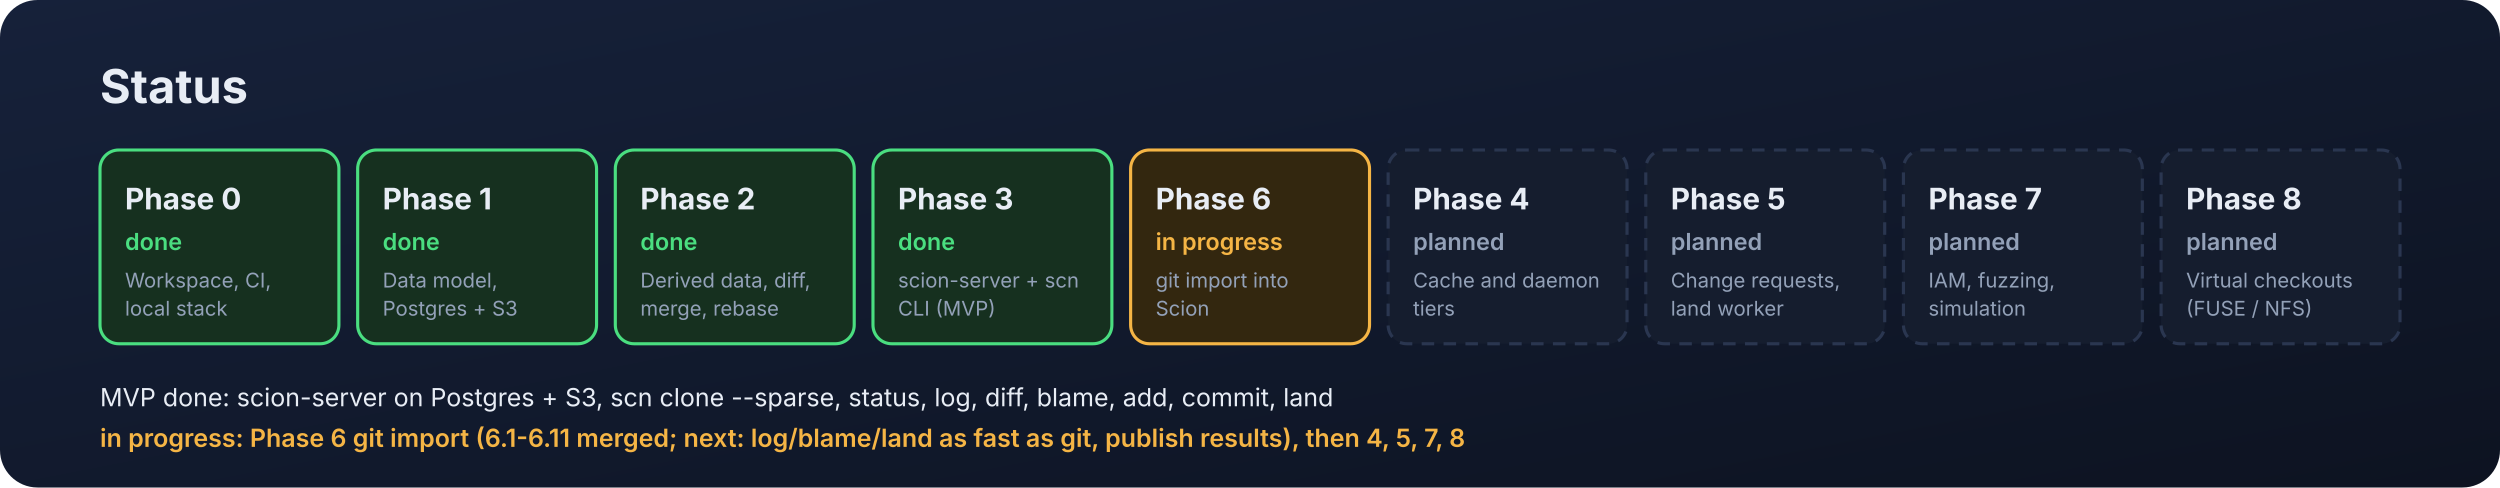
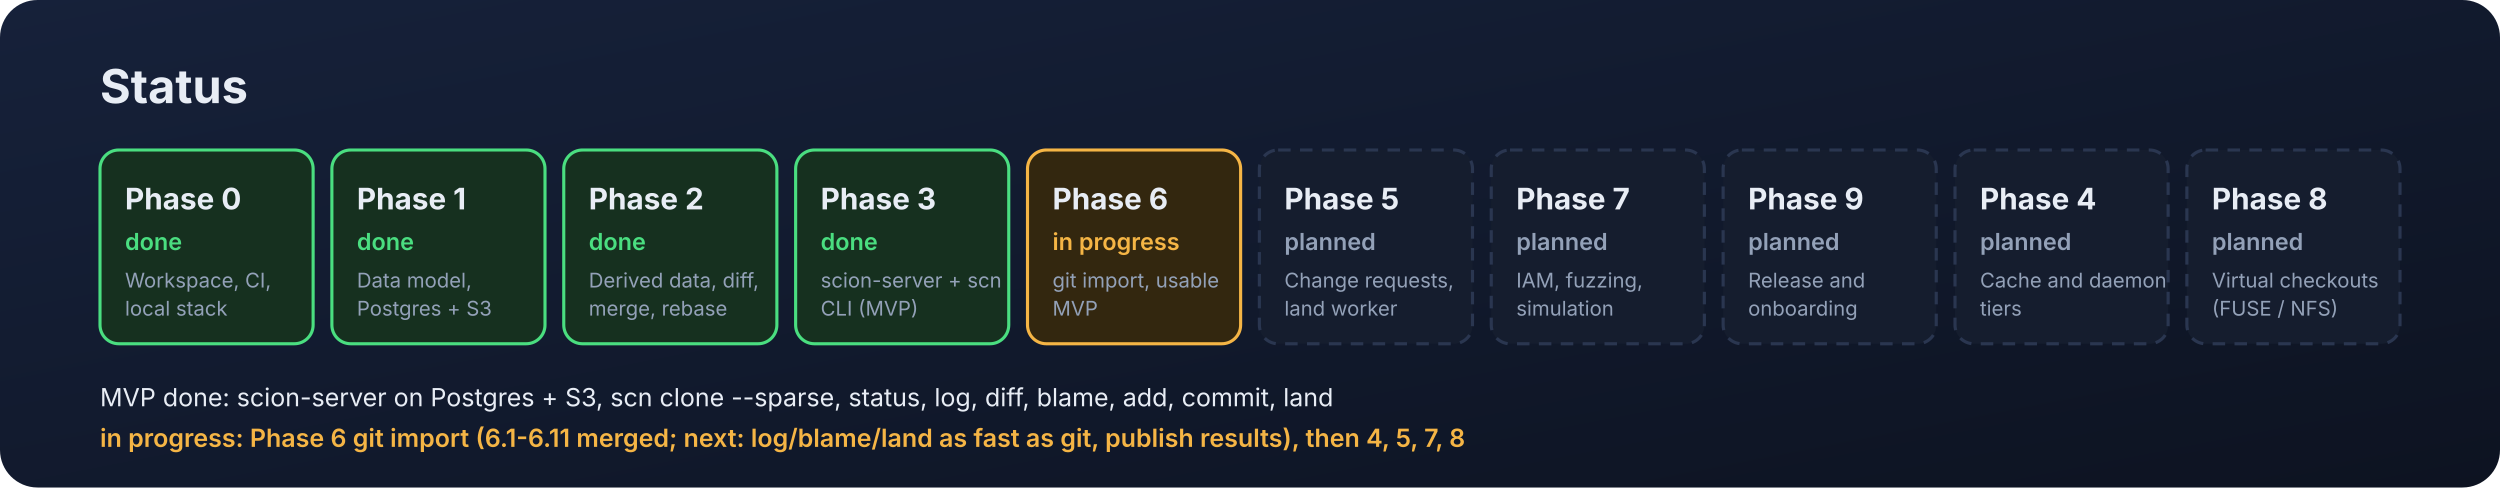
<svg xmlns="http://www.w3.org/2000/svg" width="1600" height="312" viewBox="0 0 1600 312" role="img" aria-label="Scion roadmap status by phase">
  <defs>
    <marker id="a-teal" viewBox="0 0 10 10" refX="9" refY="5" markerWidth="7" markerHeight="7" orient="auto-start-reverse">
      <path d="M0,0 L10,5 L0,10 z" fill="#2dd4bf" />
    </marker>
    <marker id="a-amber" viewBox="0 0 10 10" refX="9" refY="5" markerWidth="7" markerHeight="7" orient="auto-start-reverse">
      <path d="M0,0 L10,5 L0,10 z" fill="#f5b545" />
    </marker>
    <marker id="a-violet" viewBox="0 0 10 10" refX="9" refY="5" markerWidth="7" markerHeight="7" orient="auto-start-reverse">
      <path d="M0,0 L10,5 L0,10 z" fill="#a78bfa" />
    </marker>
    <marker id="a-muted" viewBox="0 0 10 10" refX="9" refY="5" markerWidth="7" markerHeight="7" orient="auto-start-reverse">
      <path d="M0,0 L10,5 L0,10 z" fill="#93a1b8" />
    </marker>
    <linearGradient id="glow" x1="0" y1="0" x2="1" y2="1">
      <stop offset="0" stop-color="#16213a" />
      <stop offset="1" stop-color="#0d1321" />
    </linearGradient>
  </defs>
  <rect x="0" y="0" width="1600" height="312" rx="24" fill="url(#glow)" />
  <text x="64" y="66" font-family="Inter, 'Segoe UI', -apple-system, BlinkMacSystemFont, Helvetica, Arial, sans-serif" font-size="30" fill="#e8edf5" font-weight="700" text-anchor="start">Status</text>
-   <rect x="64.0" y="96" width="152.9" height="124" rx="12" fill="#16301f" stroke="#4ade80" stroke-width="2" />
+   <rect x="64.0" y="96" width="136.4" height="124" rx="12" fill="#16301f" stroke="#4ade80" stroke-width="2" />
  <text x="80.0" y="134" font-family="Inter, 'Segoe UI', -apple-system, BlinkMacSystemFont, Helvetica, Arial, sans-serif" font-size="19" fill="#e8edf5" font-weight="700" text-anchor="start">Phase 0</text>
  <text x="80.0" y="160" font-family="Inter, 'Segoe UI', -apple-system, BlinkMacSystemFont, Helvetica, Arial, sans-serif" font-size="15" fill="#4ade80" font-weight="600" text-anchor="start">done</text>
  <text x="80.0" y="184" font-family="Inter, 'Segoe UI', -apple-system, BlinkMacSystemFont, Helvetica, Arial, sans-serif" font-size="13" fill="#93a1b8" font-weight="400" text-anchor="start">Workspace, CI,</text>
  <text x="80.0" y="202" font-family="Inter, 'Segoe UI', -apple-system, BlinkMacSystemFont, Helvetica, Arial, sans-serif" font-size="13" fill="#93a1b8" font-weight="400" text-anchor="start">local stack</text>
-   <rect x="228.9" y="96" width="152.9" height="124" rx="12" fill="#16301f" stroke="#4ade80" stroke-width="2" />
-   <text x="244.9" y="134" font-family="Inter, 'Segoe UI', -apple-system, BlinkMacSystemFont, Helvetica, Arial, sans-serif" font-size="19" fill="#e8edf5" font-weight="700" text-anchor="start">Phase 1</text>
-   <text x="244.9" y="160" font-family="Inter, 'Segoe UI', -apple-system, BlinkMacSystemFont, Helvetica, Arial, sans-serif" font-size="15" fill="#4ade80" font-weight="600" text-anchor="start">done</text>
-   <text x="244.9" y="184" font-family="Inter, 'Segoe UI', -apple-system, BlinkMacSystemFont, Helvetica, Arial, sans-serif" font-size="13" fill="#93a1b8" font-weight="400" text-anchor="start">Data model,</text>
-   <text x="244.9" y="202" font-family="Inter, 'Segoe UI', -apple-system, BlinkMacSystemFont, Helvetica, Arial, sans-serif" font-size="13" fill="#93a1b8" font-weight="400" text-anchor="start">Postgres + S3</text>
-   <rect x="393.8" y="96" width="152.9" height="124" rx="12" fill="#16301f" stroke="#4ade80" stroke-width="2" />
-   <text x="409.8" y="134" font-family="Inter, 'Segoe UI', -apple-system, BlinkMacSystemFont, Helvetica, Arial, sans-serif" font-size="19" fill="#e8edf5" font-weight="700" text-anchor="start">Phase 2</text>
-   <text x="409.8" y="160" font-family="Inter, 'Segoe UI', -apple-system, BlinkMacSystemFont, Helvetica, Arial, sans-serif" font-size="15" fill="#4ade80" font-weight="600" text-anchor="start">done</text>
-   <text x="409.8" y="184" font-family="Inter, 'Segoe UI', -apple-system, BlinkMacSystemFont, Helvetica, Arial, sans-serif" font-size="13" fill="#93a1b8" font-weight="400" text-anchor="start">Derived data, diff,</text>
-   <text x="409.8" y="202" font-family="Inter, 'Segoe UI', -apple-system, BlinkMacSystemFont, Helvetica, Arial, sans-serif" font-size="13" fill="#93a1b8" font-weight="400" text-anchor="start">merge, rebase</text>
-   <rect x="558.7" y="96" width="152.9" height="124" rx="12" fill="#16301f" stroke="#4ade80" stroke-width="2" />
-   <text x="574.7" y="134" font-family="Inter, 'Segoe UI', -apple-system, BlinkMacSystemFont, Helvetica, Arial, sans-serif" font-size="19" fill="#e8edf5" font-weight="700" text-anchor="start">Phase 3</text>
-   <text x="574.7" y="160" font-family="Inter, 'Segoe UI', -apple-system, BlinkMacSystemFont, Helvetica, Arial, sans-serif" font-size="15" fill="#4ade80" font-weight="600" text-anchor="start">done</text>
-   <text x="574.7" y="184" font-family="Inter, 'Segoe UI', -apple-system, BlinkMacSystemFont, Helvetica, Arial, sans-serif" font-size="13" fill="#93a1b8" font-weight="400" text-anchor="start">scion-server + scn</text>
-   <text x="574.7" y="202" font-family="Inter, 'Segoe UI', -apple-system, BlinkMacSystemFont, Helvetica, Arial, sans-serif" font-size="13" fill="#93a1b8" font-weight="400" text-anchor="start">CLI (MVP)</text>
-   <rect x="723.6" y="96" width="152.9" height="124" rx="12" fill="#33270f" stroke="#f5b545" stroke-width="2" />
-   <text x="739.6" y="134" font-family="Inter, 'Segoe UI', -apple-system, BlinkMacSystemFont, Helvetica, Arial, sans-serif" font-size="19" fill="#e8edf5" font-weight="700" text-anchor="start">Phase 6</text>
-   <text x="739.6" y="160" font-family="Inter, 'Segoe UI', -apple-system, BlinkMacSystemFont, Helvetica, Arial, sans-serif" font-size="15" fill="#f5b545" font-weight="600" text-anchor="start">in progress</text>
-   <text x="739.6" y="184" font-family="Inter, 'Segoe UI', -apple-system, BlinkMacSystemFont, Helvetica, Arial, sans-serif" font-size="13" fill="#93a1b8" font-weight="400" text-anchor="start">git import into</text>
-   <text x="739.6" y="202" font-family="Inter, 'Segoe UI', -apple-system, BlinkMacSystemFont, Helvetica, Arial, sans-serif" font-size="13" fill="#93a1b8" font-weight="400" text-anchor="start">Scion</text>
-   <rect x="888.4" y="96" width="152.9" height="124" rx="12" fill="#151d2e" stroke="#2a3650" stroke-width="2" stroke-dasharray="8 6" />
-   <text x="904.4" y="134" font-family="Inter, 'Segoe UI', -apple-system, BlinkMacSystemFont, Helvetica, Arial, sans-serif" font-size="19" fill="#e8edf5" font-weight="700" text-anchor="start">Phase 4</text>
-   <text x="904.4" y="160" font-family="Inter, 'Segoe UI', -apple-system, BlinkMacSystemFont, Helvetica, Arial, sans-serif" font-size="15" fill="#93a1b8" font-weight="600" text-anchor="start">planned</text>
-   <text x="904.4" y="184" font-family="Inter, 'Segoe UI', -apple-system, BlinkMacSystemFont, Helvetica, Arial, sans-serif" font-size="13" fill="#93a1b8" font-weight="400" text-anchor="start">Cache and daemon</text>
-   <text x="904.4" y="202" font-family="Inter, 'Segoe UI', -apple-system, BlinkMacSystemFont, Helvetica, Arial, sans-serif" font-size="13" fill="#93a1b8" font-weight="400" text-anchor="start">tiers</text>
-   <rect x="1053.3" y="96" width="152.9" height="124" rx="12" fill="#151d2e" stroke="#2a3650" stroke-width="2" stroke-dasharray="8 6" />
-   <text x="1069.3" y="134" font-family="Inter, 'Segoe UI', -apple-system, BlinkMacSystemFont, Helvetica, Arial, sans-serif" font-size="19" fill="#e8edf5" font-weight="700" text-anchor="start">Phase 5</text>
-   <text x="1069.3" y="160" font-family="Inter, 'Segoe UI', -apple-system, BlinkMacSystemFont, Helvetica, Arial, sans-serif" font-size="15" fill="#93a1b8" font-weight="600" text-anchor="start">planned</text>
-   <text x="1069.3" y="184" font-family="Inter, 'Segoe UI', -apple-system, BlinkMacSystemFont, Helvetica, Arial, sans-serif" font-size="13" fill="#93a1b8" font-weight="400" text-anchor="start">Change requests,</text>
-   <text x="1069.3" y="202" font-family="Inter, 'Segoe UI', -apple-system, BlinkMacSystemFont, Helvetica, Arial, sans-serif" font-size="13" fill="#93a1b8" font-weight="400" text-anchor="start">land worker</text>
-   <rect x="1218.2" y="96" width="152.9" height="124" rx="12" fill="#151d2e" stroke="#2a3650" stroke-width="2" stroke-dasharray="8 6" />
-   <text x="1234.2" y="134" font-family="Inter, 'Segoe UI', -apple-system, BlinkMacSystemFont, Helvetica, Arial, sans-serif" font-size="19" fill="#e8edf5" font-weight="700" text-anchor="start">Phase 7</text>
-   <text x="1234.2" y="160" font-family="Inter, 'Segoe UI', -apple-system, BlinkMacSystemFont, Helvetica, Arial, sans-serif" font-size="15" fill="#93a1b8" font-weight="600" text-anchor="start">planned</text>
-   <text x="1234.2" y="184" font-family="Inter, 'Segoe UI', -apple-system, BlinkMacSystemFont, Helvetica, Arial, sans-serif" font-size="13" fill="#93a1b8" font-weight="400" text-anchor="start">IAM, fuzzing,</text>
-   <text x="1234.2" y="202" font-family="Inter, 'Segoe UI', -apple-system, BlinkMacSystemFont, Helvetica, Arial, sans-serif" font-size="13" fill="#93a1b8" font-weight="400" text-anchor="start">simulation</text>
-   <rect x="1383.1" y="96" width="152.9" height="124" rx="12" fill="#151d2e" stroke="#2a3650" stroke-width="2" stroke-dasharray="8 6" />
-   <text x="1399.1" y="134" font-family="Inter, 'Segoe UI', -apple-system, BlinkMacSystemFont, Helvetica, Arial, sans-serif" font-size="19" fill="#e8edf5" font-weight="700" text-anchor="start">Phase 8</text>
-   <text x="1399.1" y="160" font-family="Inter, 'Segoe UI', -apple-system, BlinkMacSystemFont, Helvetica, Arial, sans-serif" font-size="15" fill="#93a1b8" font-weight="600" text-anchor="start">planned</text>
-   <text x="1399.1" y="184" font-family="Inter, 'Segoe UI', -apple-system, BlinkMacSystemFont, Helvetica, Arial, sans-serif" font-size="13" fill="#93a1b8" font-weight="400" text-anchor="start">Virtual checkouts</text>
-   <text x="1399.1" y="202" font-family="Inter, 'Segoe UI', -apple-system, BlinkMacSystemFont, Helvetica, Arial, sans-serif" font-size="13" fill="#93a1b8" font-weight="400" text-anchor="start">(FUSE / NFS)</text>
+   <rect x="212.4" y="96" width="136.4" height="124" rx="12" fill="#16301f" stroke="#4ade80" stroke-width="2" />
+   <text x="228.4" y="134" font-family="Inter, 'Segoe UI', -apple-system, BlinkMacSystemFont, Helvetica, Arial, sans-serif" font-size="19" fill="#e8edf5" font-weight="700" text-anchor="start">Phase 1</text>
+   <text x="228.4" y="160" font-family="Inter, 'Segoe UI', -apple-system, BlinkMacSystemFont, Helvetica, Arial, sans-serif" font-size="15" fill="#4ade80" font-weight="600" text-anchor="start">done</text>
+   <text x="228.4" y="184" font-family="Inter, 'Segoe UI', -apple-system, BlinkMacSystemFont, Helvetica, Arial, sans-serif" font-size="13" fill="#93a1b8" font-weight="400" text-anchor="start">Data model,</text>
+   <text x="228.4" y="202" font-family="Inter, 'Segoe UI', -apple-system, BlinkMacSystemFont, Helvetica, Arial, sans-serif" font-size="13" fill="#93a1b8" font-weight="400" text-anchor="start">Postgres + S3</text>
+   <rect x="360.8" y="96" width="136.4" height="124" rx="12" fill="#16301f" stroke="#4ade80" stroke-width="2" />
+   <text x="376.8" y="134" font-family="Inter, 'Segoe UI', -apple-system, BlinkMacSystemFont, Helvetica, Arial, sans-serif" font-size="19" fill="#e8edf5" font-weight="700" text-anchor="start">Phase 2</text>
+   <text x="376.8" y="160" font-family="Inter, 'Segoe UI', -apple-system, BlinkMacSystemFont, Helvetica, Arial, sans-serif" font-size="15" fill="#4ade80" font-weight="600" text-anchor="start">done</text>
+   <text x="376.8" y="184" font-family="Inter, 'Segoe UI', -apple-system, BlinkMacSystemFont, Helvetica, Arial, sans-serif" font-size="13" fill="#93a1b8" font-weight="400" text-anchor="start">Derived data, diff,</text>
+   <text x="376.8" y="202" font-family="Inter, 'Segoe UI', -apple-system, BlinkMacSystemFont, Helvetica, Arial, sans-serif" font-size="13" fill="#93a1b8" font-weight="400" text-anchor="start">merge, rebase</text>
+   <rect x="509.2" y="96" width="136.4" height="124" rx="12" fill="#16301f" stroke="#4ade80" stroke-width="2" />
+   <text x="525.2" y="134" font-family="Inter, 'Segoe UI', -apple-system, BlinkMacSystemFont, Helvetica, Arial, sans-serif" font-size="19" fill="#e8edf5" font-weight="700" text-anchor="start">Phase 3</text>
+   <text x="525.2" y="160" font-family="Inter, 'Segoe UI', -apple-system, BlinkMacSystemFont, Helvetica, Arial, sans-serif" font-size="15" fill="#4ade80" font-weight="600" text-anchor="start">done</text>
+   <text x="525.2" y="184" font-family="Inter, 'Segoe UI', -apple-system, BlinkMacSystemFont, Helvetica, Arial, sans-serif" font-size="13" fill="#93a1b8" font-weight="400" text-anchor="start">scion-server + scn</text>
+   <text x="525.2" y="202" font-family="Inter, 'Segoe UI', -apple-system, BlinkMacSystemFont, Helvetica, Arial, sans-serif" font-size="13" fill="#93a1b8" font-weight="400" text-anchor="start">CLI (MVP)</text>
+   <rect x="657.6" y="96" width="136.4" height="124" rx="12" fill="#33270f" stroke="#f5b545" stroke-width="2" />
+   <text x="673.6" y="134" font-family="Inter, 'Segoe UI', -apple-system, BlinkMacSystemFont, Helvetica, Arial, sans-serif" font-size="19" fill="#e8edf5" font-weight="700" text-anchor="start">Phase 6</text>
+   <text x="673.6" y="160" font-family="Inter, 'Segoe UI', -apple-system, BlinkMacSystemFont, Helvetica, Arial, sans-serif" font-size="15" fill="#f5b545" font-weight="600" text-anchor="start">in progress</text>
+   <text x="673.6" y="184" font-family="Inter, 'Segoe UI', -apple-system, BlinkMacSystemFont, Helvetica, Arial, sans-serif" font-size="13" fill="#93a1b8" font-weight="400" text-anchor="start">git import, usable</text>
+   <text x="673.6" y="202" font-family="Inter, 'Segoe UI', -apple-system, BlinkMacSystemFont, Helvetica, Arial, sans-serif" font-size="13" fill="#93a1b8" font-weight="400" text-anchor="start">MVP</text>
+   <rect x="806.0" y="96" width="136.4" height="124" rx="12" fill="#151d2e" stroke="#2a3650" stroke-width="2" stroke-dasharray="8 6" />
+   <text x="822.0" y="134" font-family="Inter, 'Segoe UI', -apple-system, BlinkMacSystemFont, Helvetica, Arial, sans-serif" font-size="19" fill="#e8edf5" font-weight="700" text-anchor="start">Phase 5</text>
+   <text x="822.0" y="160" font-family="Inter, 'Segoe UI', -apple-system, BlinkMacSystemFont, Helvetica, Arial, sans-serif" font-size="15" fill="#93a1b8" font-weight="600" text-anchor="start">planned</text>
+   <text x="822.0" y="184" font-family="Inter, 'Segoe UI', -apple-system, BlinkMacSystemFont, Helvetica, Arial, sans-serif" font-size="13" fill="#93a1b8" font-weight="400" text-anchor="start">Change requests,</text>
+   <text x="822.0" y="202" font-family="Inter, 'Segoe UI', -apple-system, BlinkMacSystemFont, Helvetica, Arial, sans-serif" font-size="13" fill="#93a1b8" font-weight="400" text-anchor="start">land worker</text>
+   <rect x="954.4" y="96" width="136.4" height="124" rx="12" fill="#151d2e" stroke="#2a3650" stroke-width="2" stroke-dasharray="8 6" />
+   <text x="970.4" y="134" font-family="Inter, 'Segoe UI', -apple-system, BlinkMacSystemFont, Helvetica, Arial, sans-serif" font-size="19" fill="#e8edf5" font-weight="700" text-anchor="start">Phase 7</text>
+   <text x="970.4" y="160" font-family="Inter, 'Segoe UI', -apple-system, BlinkMacSystemFont, Helvetica, Arial, sans-serif" font-size="15" fill="#93a1b8" font-weight="600" text-anchor="start">planned</text>
+   <text x="970.4" y="184" font-family="Inter, 'Segoe UI', -apple-system, BlinkMacSystemFont, Helvetica, Arial, sans-serif" font-size="13" fill="#93a1b8" font-weight="400" text-anchor="start">IAM, fuzzing,</text>
+   <text x="970.4" y="202" font-family="Inter, 'Segoe UI', -apple-system, BlinkMacSystemFont, Helvetica, Arial, sans-serif" font-size="13" fill="#93a1b8" font-weight="400" text-anchor="start">simulation</text>
+   <rect x="1102.8" y="96" width="136.4" height="124" rx="12" fill="#151d2e" stroke="#2a3650" stroke-width="2" stroke-dasharray="8 6" />
+   <text x="1118.8" y="134" font-family="Inter, 'Segoe UI', -apple-system, BlinkMacSystemFont, Helvetica, Arial, sans-serif" font-size="19" fill="#e8edf5" font-weight="700" text-anchor="start">Phase 9</text>
+   <text x="1118.8" y="160" font-family="Inter, 'Segoe UI', -apple-system, BlinkMacSystemFont, Helvetica, Arial, sans-serif" font-size="15" fill="#93a1b8" font-weight="600" text-anchor="start">planned</text>
+   <text x="1118.8" y="184" font-family="Inter, 'Segoe UI', -apple-system, BlinkMacSystemFont, Helvetica, Arial, sans-serif" font-size="13" fill="#93a1b8" font-weight="400" text-anchor="start">Release and</text>
+   <text x="1118.8" y="202" font-family="Inter, 'Segoe UI', -apple-system, BlinkMacSystemFont, Helvetica, Arial, sans-serif" font-size="13" fill="#93a1b8" font-weight="400" text-anchor="start">onboarding</text>
+   <rect x="1251.2" y="96" width="136.4" height="124" rx="12" fill="#151d2e" stroke="#2a3650" stroke-width="2" stroke-dasharray="8 6" />
+   <text x="1267.2" y="134" font-family="Inter, 'Segoe UI', -apple-system, BlinkMacSystemFont, Helvetica, Arial, sans-serif" font-size="19" fill="#e8edf5" font-weight="700" text-anchor="start">Phase 4</text>
+   <text x="1267.2" y="160" font-family="Inter, 'Segoe UI', -apple-system, BlinkMacSystemFont, Helvetica, Arial, sans-serif" font-size="15" fill="#93a1b8" font-weight="600" text-anchor="start">planned</text>
+   <text x="1267.2" y="184" font-family="Inter, 'Segoe UI', -apple-system, BlinkMacSystemFont, Helvetica, Arial, sans-serif" font-size="13" fill="#93a1b8" font-weight="400" text-anchor="start">Cache and daemon</text>
+   <text x="1267.2" y="202" font-family="Inter, 'Segoe UI', -apple-system, BlinkMacSystemFont, Helvetica, Arial, sans-serif" font-size="13" fill="#93a1b8" font-weight="400" text-anchor="start">tiers</text>
+   <rect x="1399.6" y="96" width="136.4" height="124" rx="12" fill="#151d2e" stroke="#2a3650" stroke-width="2" stroke-dasharray="8 6" />
+   <text x="1415.6" y="134" font-family="Inter, 'Segoe UI', -apple-system, BlinkMacSystemFont, Helvetica, Arial, sans-serif" font-size="19" fill="#e8edf5" font-weight="700" text-anchor="start">Phase 8</text>
+   <text x="1415.6" y="160" font-family="Inter, 'Segoe UI', -apple-system, BlinkMacSystemFont, Helvetica, Arial, sans-serif" font-size="15" fill="#93a1b8" font-weight="600" text-anchor="start">planned</text>
+   <text x="1415.6" y="184" font-family="Inter, 'Segoe UI', -apple-system, BlinkMacSystemFont, Helvetica, Arial, sans-serif" font-size="13" fill="#93a1b8" font-weight="400" text-anchor="start">Virtual checkouts</text>
+   <text x="1415.6" y="202" font-family="Inter, 'Segoe UI', -apple-system, BlinkMacSystemFont, Helvetica, Arial, sans-serif" font-size="13" fill="#93a1b8" font-weight="400" text-anchor="start">(FUSE / NFS)</text>
  <text x="64" y="260" font-family="Inter, 'Segoe UI', -apple-system, BlinkMacSystemFont, Helvetica, Arial, sans-serif" font-size="16" fill="#e8edf5" font-weight="400" text-anchor="start">MVP done: scion-server on Postgres + S3, scn clone --sparse, status, log, diff, blame, add, commit, land</text>
  <text x="64" y="286" font-family="Inter, 'Segoe UI', -apple-system, BlinkMacSystemFont, Helvetica, Arial, sans-serif" font-size="16" fill="#f5b545" font-weight="600" text-anchor="start">in progress: Phase 6 git import (6.1-6.11 merged; next: log/blame/land as fast as git, publish results), then 4, 5, 7, 8</text>
</svg>
